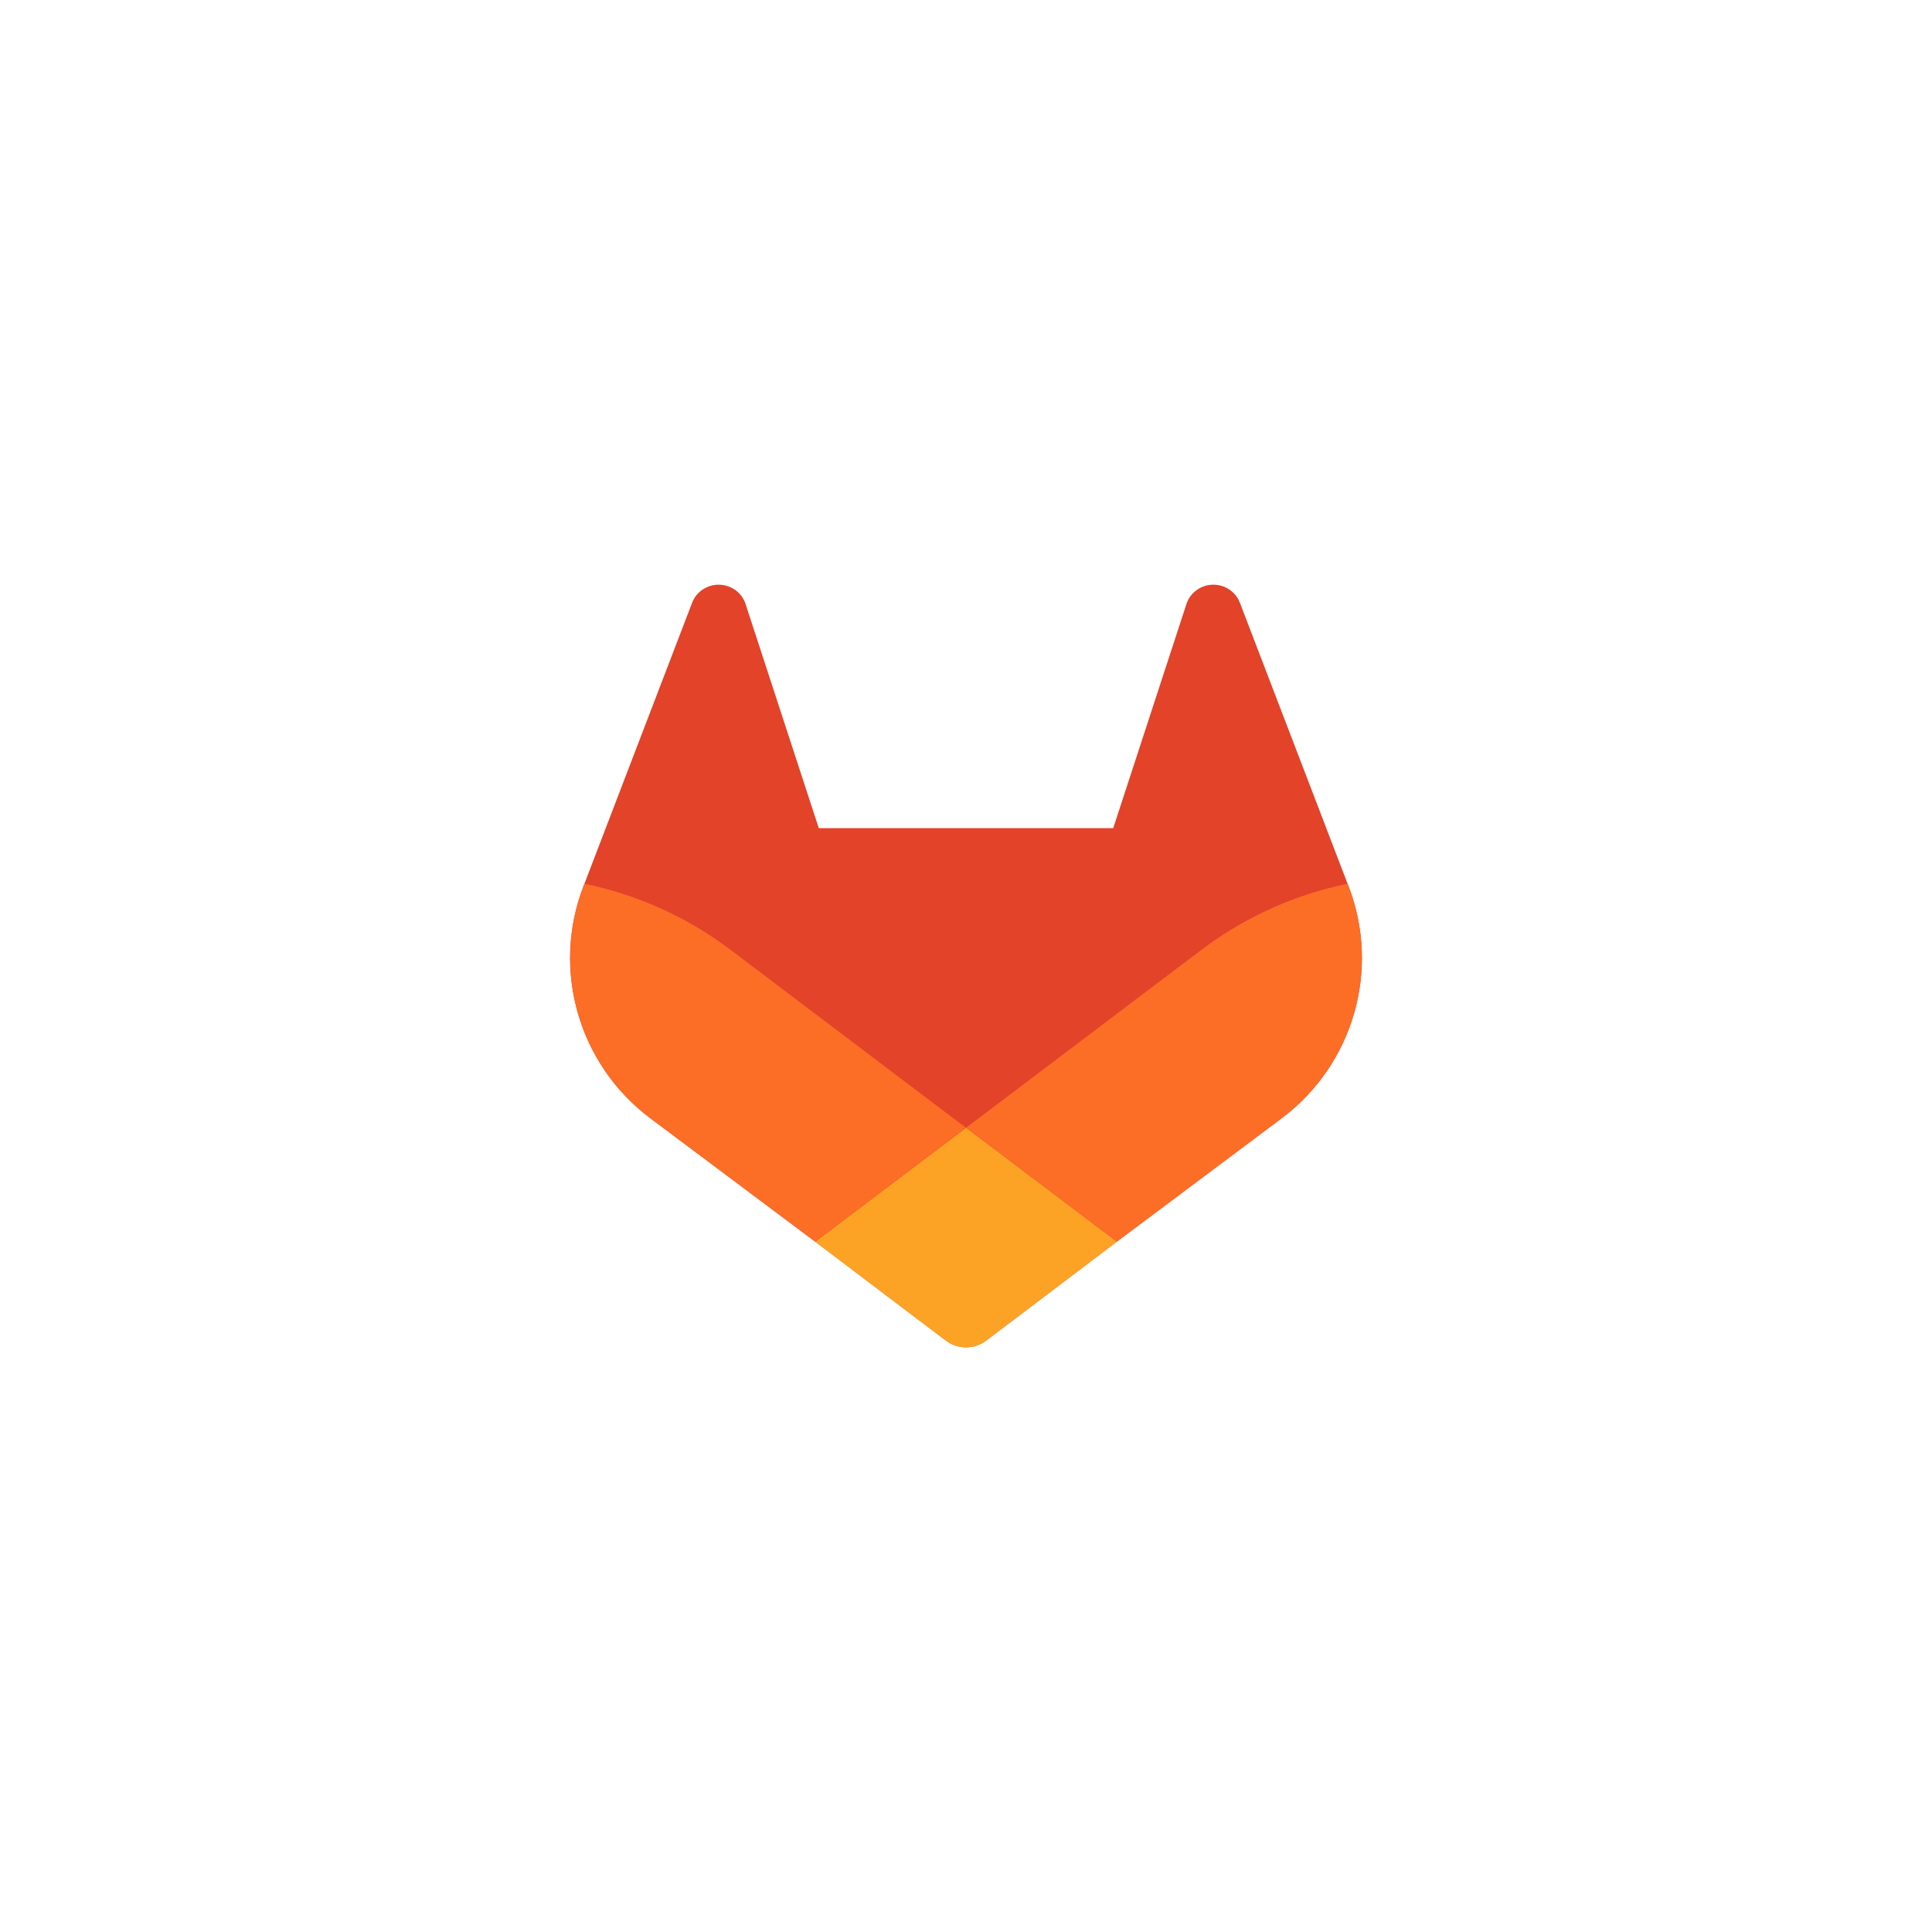
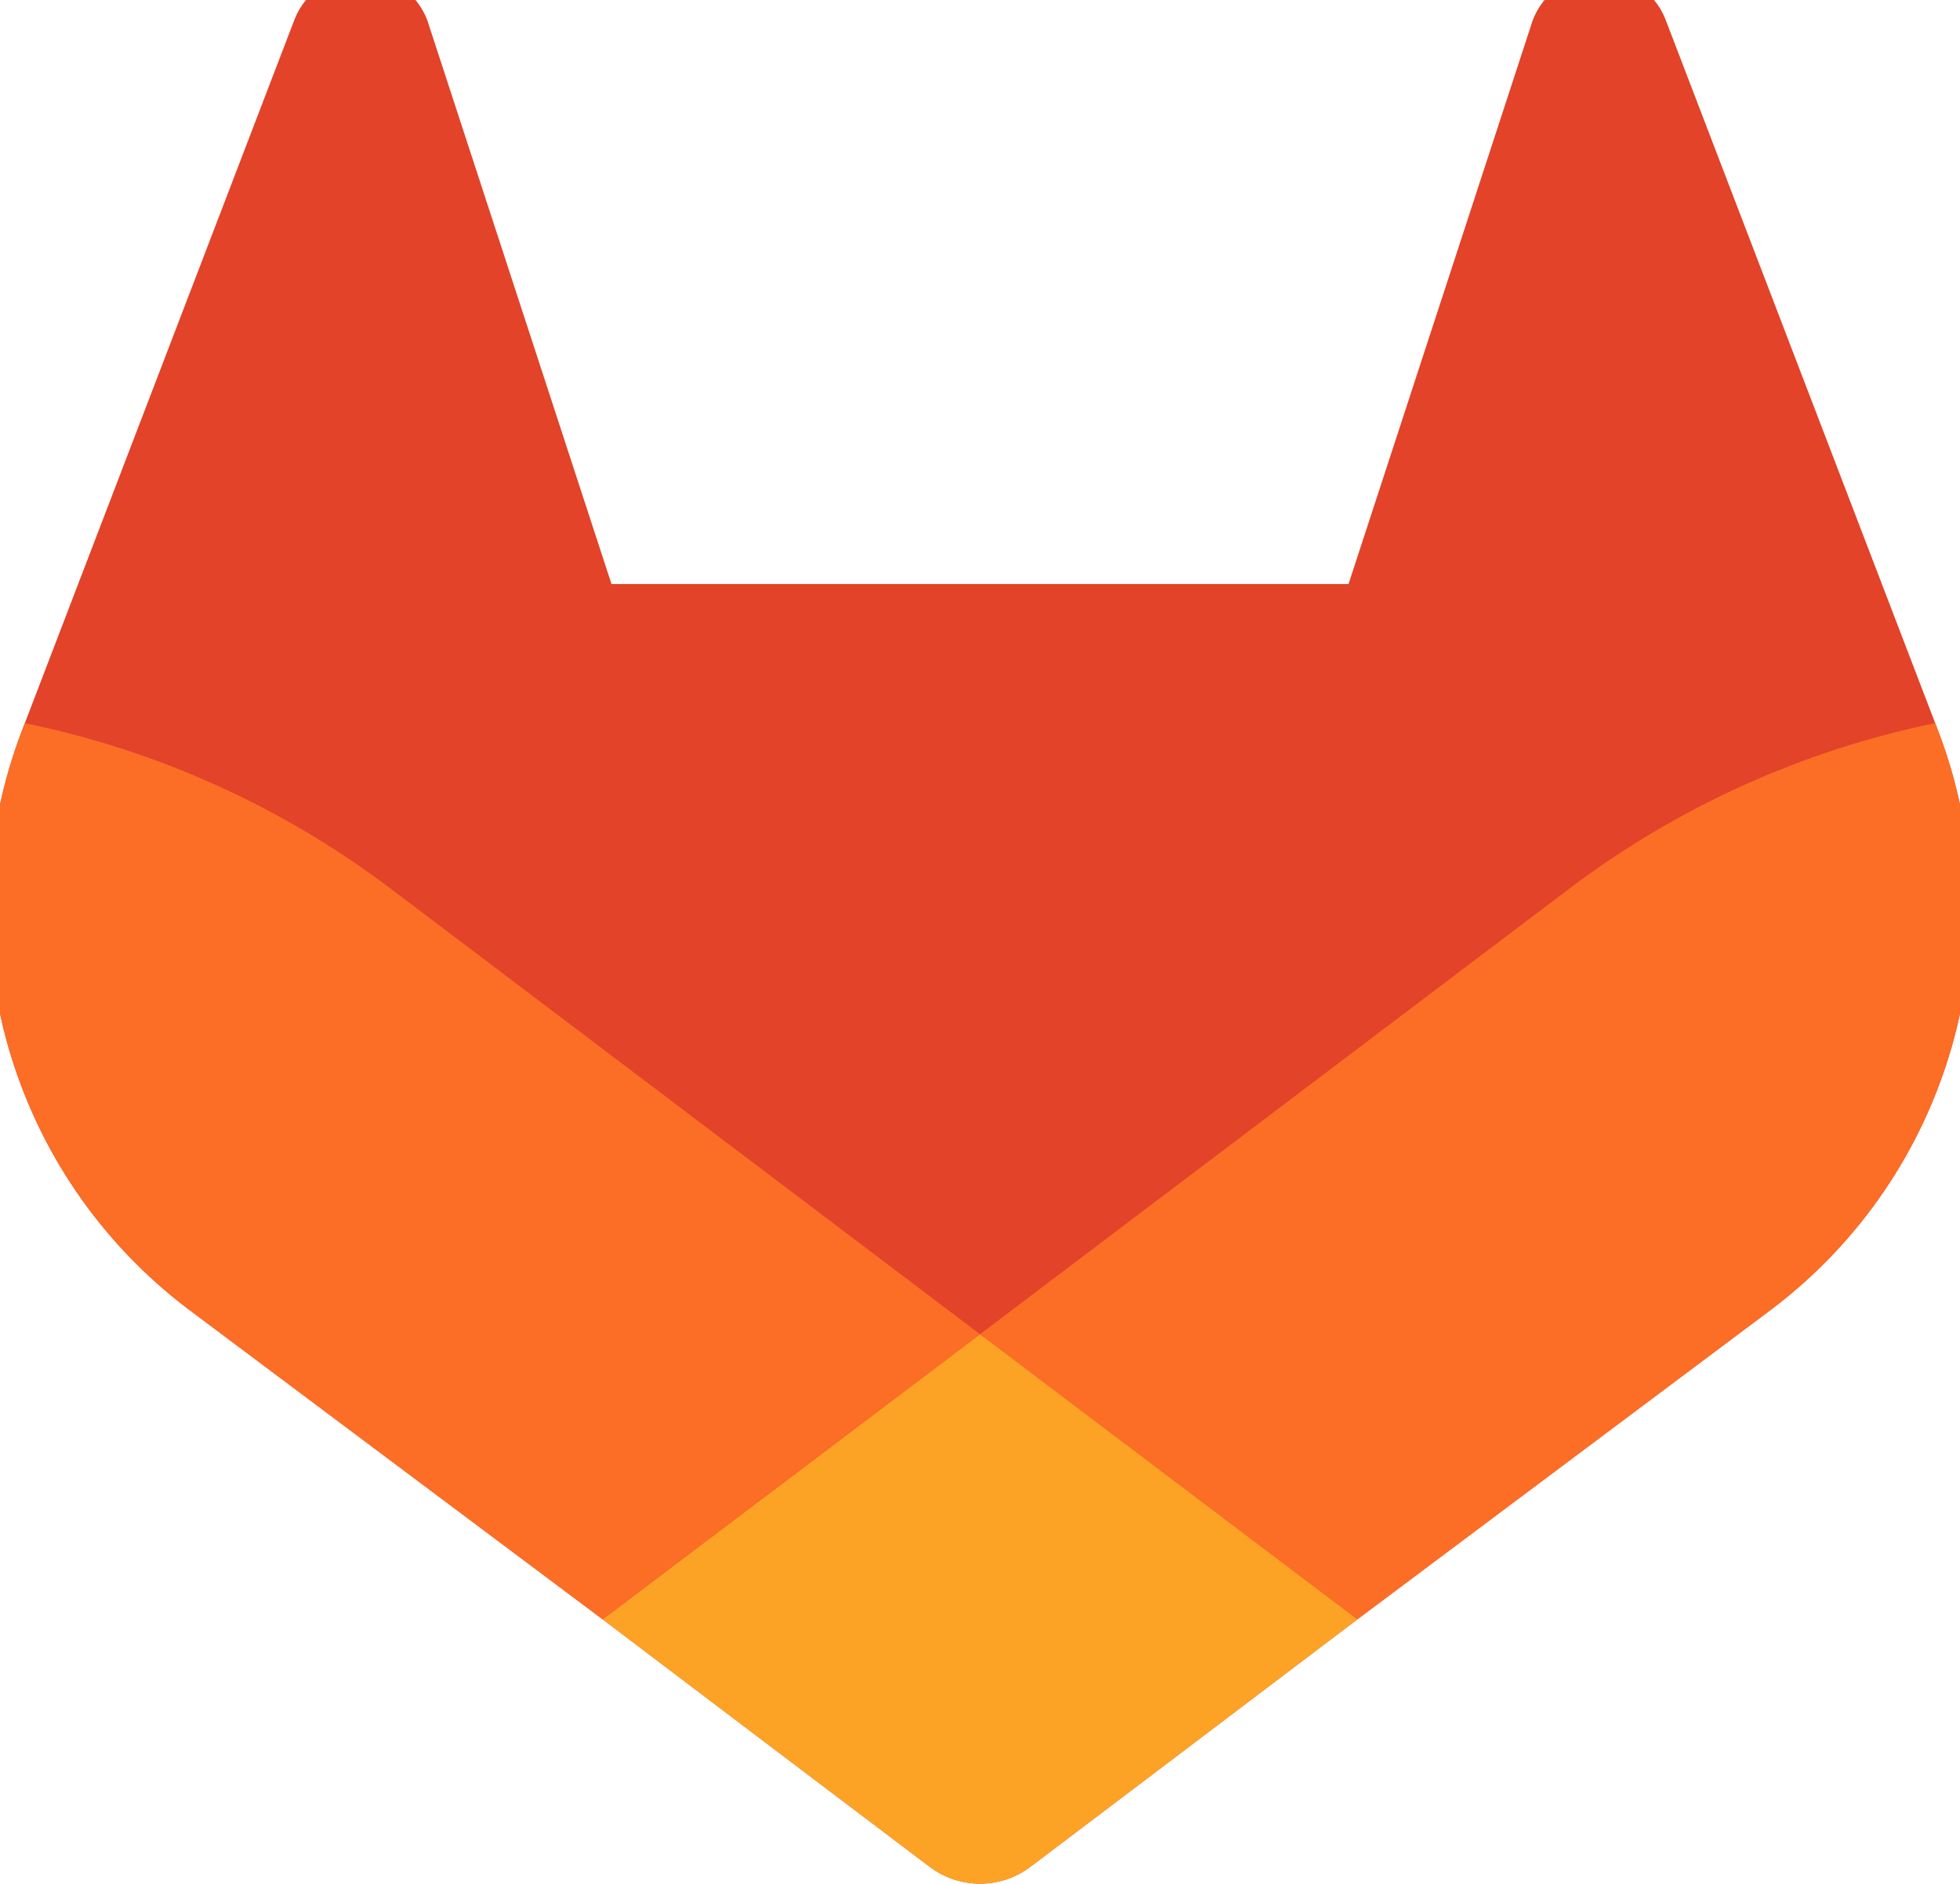
- <svg xmlns="http://www.w3.org/2000/svg" id="Layer_1" data-name="Layer 1" width="380" height="380" viewBox="0 0 380 380">
+ <svg xmlns="http://www.w3.org/2000/svg" id="Layer_1" data-name="Layer 1" viewBox="113 117 154 148">
  <defs>
    <style>
      .cls-1 {
        fill: #fca326;
      }

      .cls-2 {
        fill: #fc6d26;
      }

      .cls-3 {
        fill: #e24329;
      }
    </style>
  </defs>
  <path class="cls-3" d="M265.264,174.372l-.213-.558-21.199-55.309c-.424-1.084-1.185-1.996-2.177-2.627-.988-.634-2.147-.933-3.323-.87-1.169.062-2.292.489-3.208,1.218-.91.736-1.566,1.73-1.875,2.853l-14.313,43.807h-57.91l-14.313-43.807c-.309-1.123-.965-2.118-1.875-2.853-.916-.729-2.039-1.156-3.208-1.218-1.175-.062-2.335.236-3.323.87-.992.63-1.753,1.543-2.177,2.627l-21.199,55.312-.213.555c-6.282,16.385-.929,34.908,13.059,45.488.026.016.049.036.076.056l.187.141,32.291,24.174,15.972,12.09,9.72,7.349c2.341,1.773,5.579,1.773,7.92,0l9.719-7.349,15.968-12.09,32.481-24.315c.03-.023.056-.043.085-.066,13.978-10.58,19.327-29.096,13.049-45.478Z" />
  <path class="cls-2" d="M265.264,174.372l-.213-.558c-10.517,2.161-20.204,6.61-28.498,12.816-.135.099-25.205,19.058-46.552,35.197,15.85,11.985,29.648,22.404,29.648,22.404l32.481-24.315c.03-.023.056-.043.085-.066,13.978-10.58,19.327-29.096,13.049-45.478Z" />
  <path class="cls-1" d="M160.35,244.231l15.972,12.09,9.72,7.349c2.341,1.773,5.579,1.773,7.92,0l9.719-7.349,15.968-12.09s-13.798-10.419-29.648-22.404c-15.853,11.985-29.651,22.404-29.651,22.404Z" />
  <path class="cls-2" d="M143.446,186.63c-8.291-6.203-17.974-10.655-28.495-12.813l-.213.555c-6.282,16.385-.929,34.908,13.059,45.488.026.016.049.036.076.056l.187.141,32.291,24.174s13.798-10.419,29.651-22.404c-21.347-16.139-46.42-35.098-46.555-35.197Z" />
</svg>
